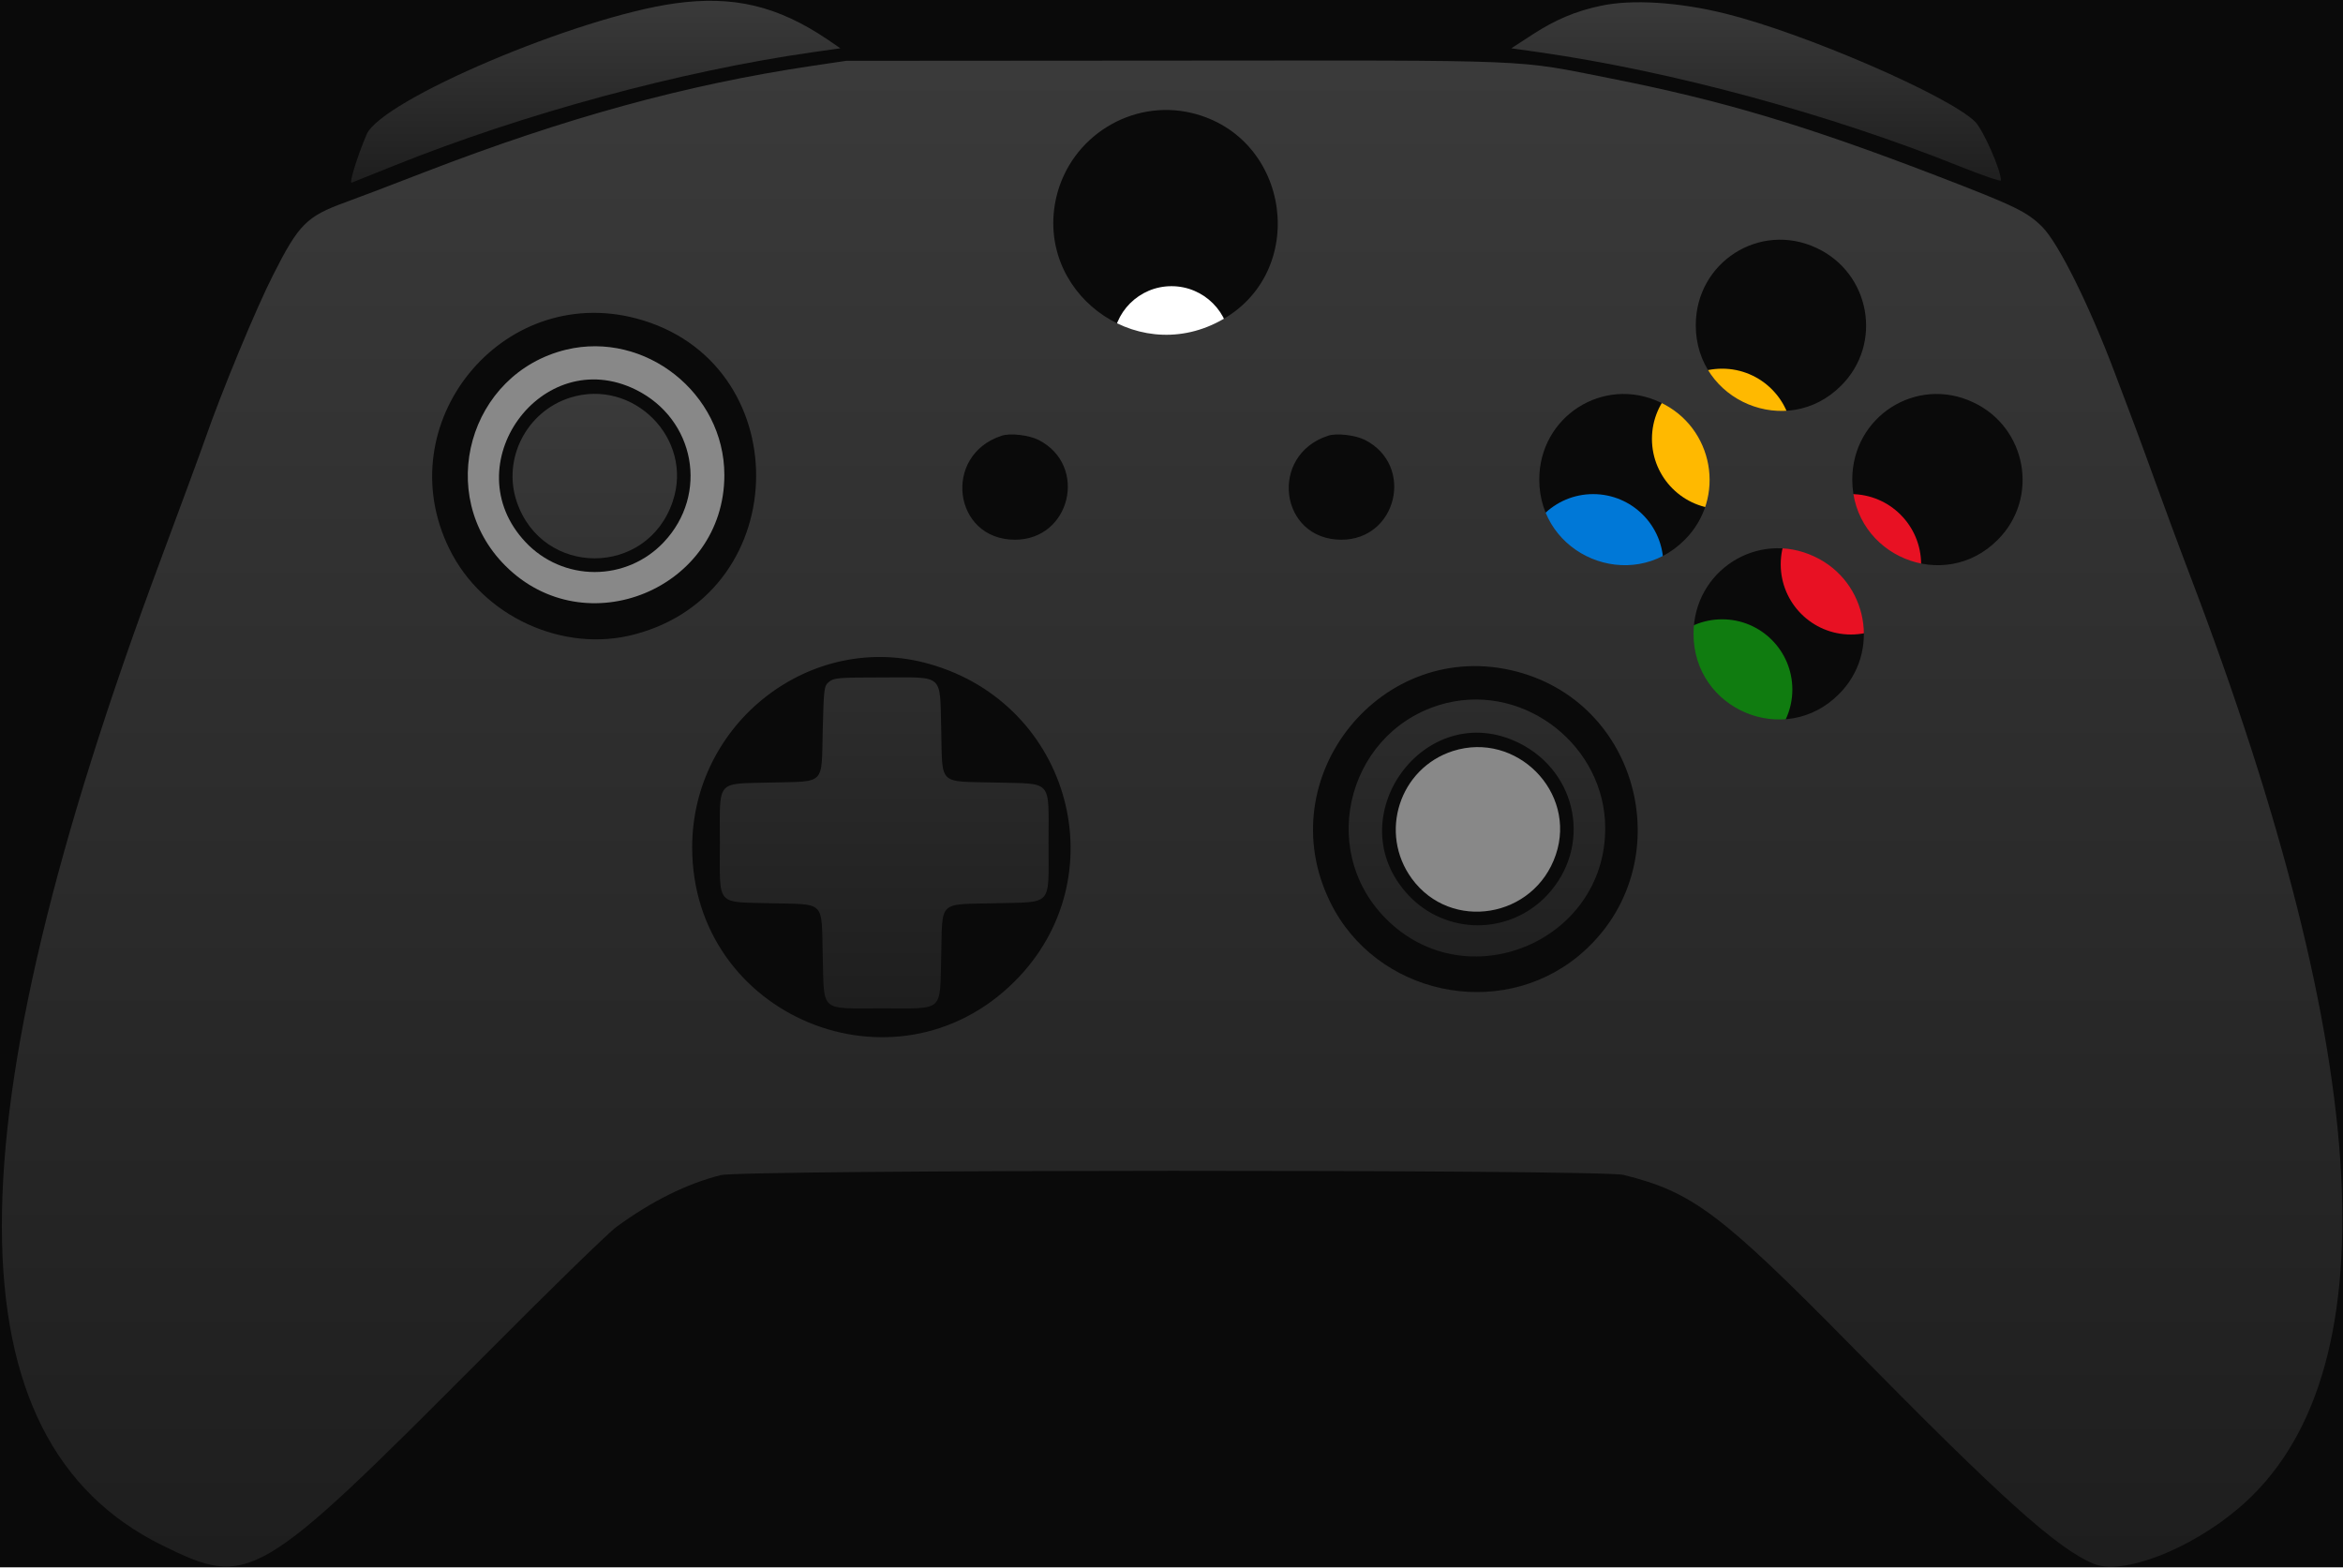
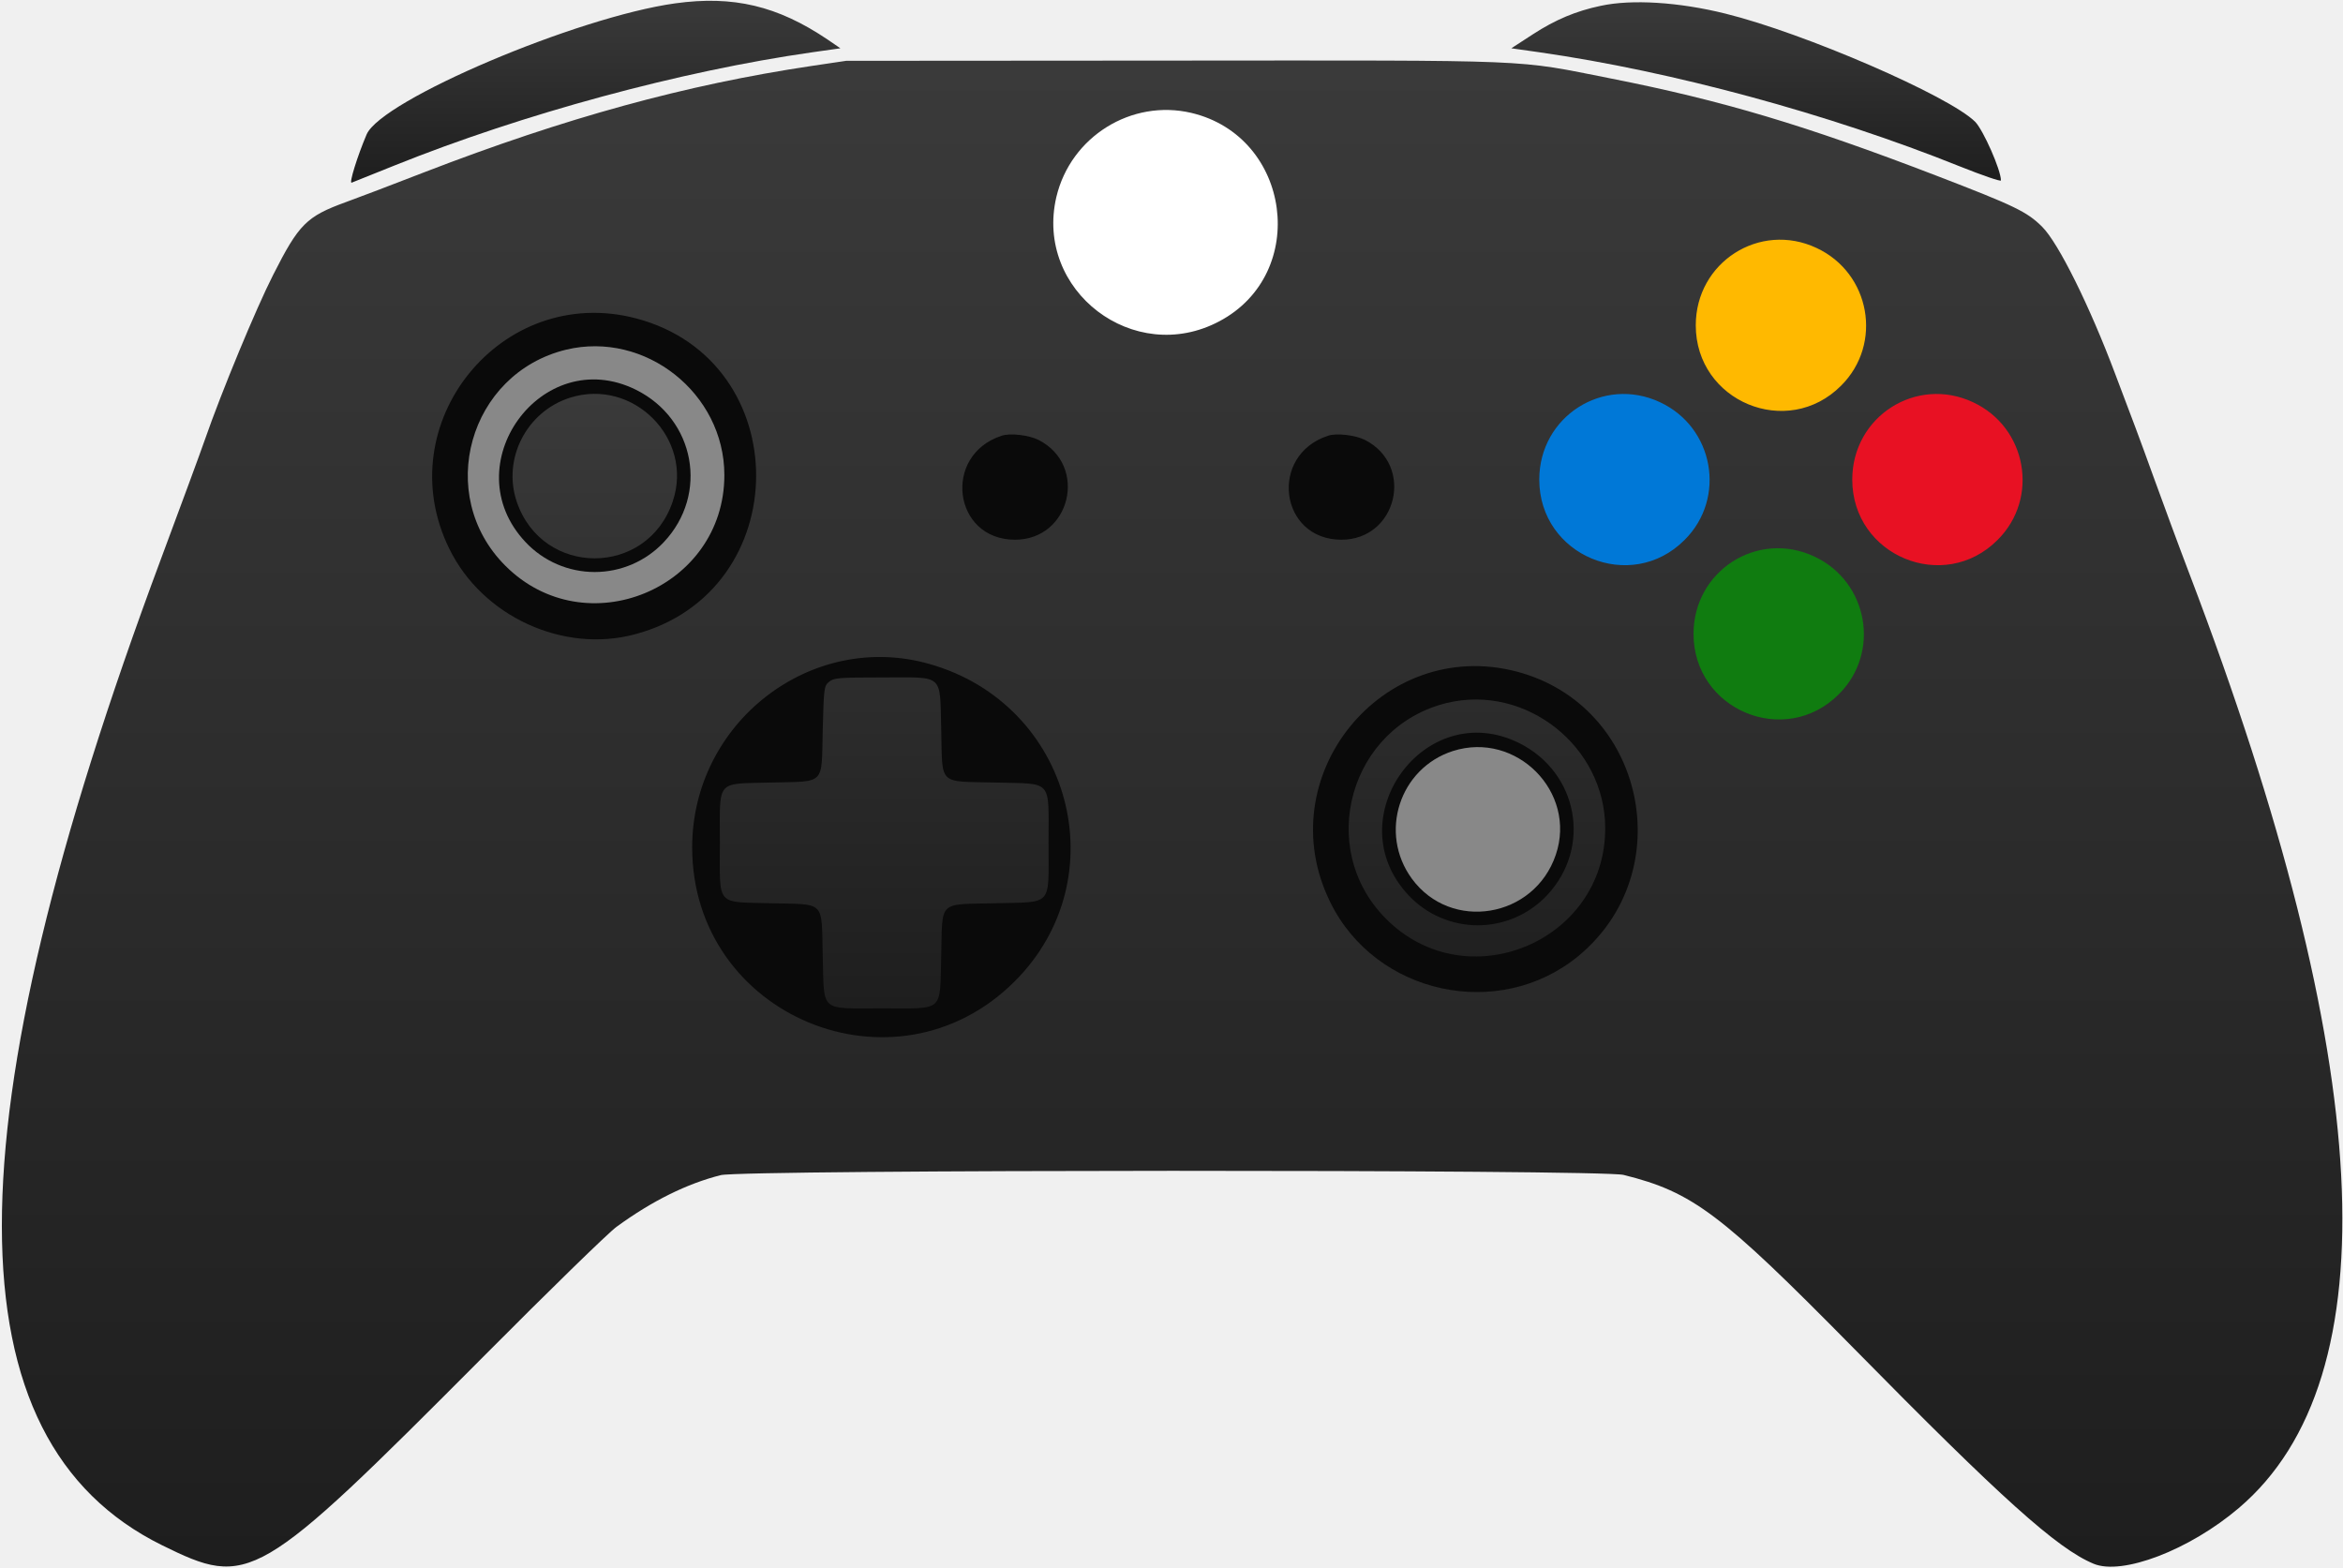
<svg xmlns="http://www.w3.org/2000/svg" width="1397.333" height="934.667" viewBox="0 0 1048 701">
  <defs>
    <linearGradient id="a" x1="0" x2="0" y1="0" y2="1">
      <stop offset="0%" stop-color="#3a3a3a" />
      <stop offset="100%" stop-color="#1e1e1e" />
    </linearGradient>
  </defs>
-   <path fill="#0a0a0a" d="M0 0h1048v701H0z" />
-   <circle cx="770.3" cy="196.3" r="31.4" fill="#ffb900" />
-   <circle cx="712.6" cy="252.4" r="31.4" fill="#0078d7" />
-   <circle cx="827.9" cy="252.4" r="31.4" fill="#e81123" />
-   <circle cx="770.3" cy="308.4" r="31.4" fill="#107c10" />
-   <circle cx="524" cy="154.2" r="26.2" fill="#fff" />
+   <circle cx="521" cy="99" r="58.1" fill="#0a0a0a" />
+   <circle cx="796" cy="145" r="44.3" fill="#0a0a0a" />
+   <rect width="160.6" height="160.6" x="185.2" y="132.2" fill="#0a0a0a" rx="24.1" />
+   <rect width="94.6" height="94.6" x="218.2" y="165.2" fill="#0a0a0a" rx="14.2" />
+   <circle cx="726" cy="214" r="44.3" fill="#0a0a0a" />
+   <circle cx="866" cy="214" r="44.3" fill="#0a0a0a" />
+   <circle cx="453.5" cy="217.5" r="27.6" fill="#0a0a0a" />
+   <circle cx="599.5" cy="217.5" r="27.6" fill="#0a0a0a" />
+   <circle cx="795" cy="283" r="44.3" fill="#0a0a0a" />
+   <rect width="187" height="187" x="300" y="285" fill="#0a0a0a" rx="28.1" />
+   <rect width="160.6" height="160.6" x="579.2" y="290.2" fill="#0a0a0a" rx="24.1" />
+   <rect width="94.6" height="94.6" x="613.2" y="323.2" fill="#0a0a0a" rx="14.2" />
+   <circle cx="796" cy="145" r="44.3" fill="#ffb900" />
+   <circle cx="726" cy="214" r="44.3" fill="#0078d7" />
+   <circle cx="866" cy="214" r="44.3" fill="#e81123" />
+   <circle cx="795" cy="283" r="44.3" fill="#107c10" />
+   <circle cx="521" cy="99" r="58.1" fill="#fff" />
  <path fill="url(#a)" d="M302 1.5c-43.9 6.1-131.3 43.2-138 58.6-4.1 9.6-8 22.1-6.7 21.6.7-.3 9.3-3.7 19.2-7.7C234 50.9 304.4 31.8 363.2 23.4l12.7-1.8-5.7-3.9C347.8 2.6 328-2.1 302 1.5m414 1.1c-11 2.3-20.3 6.2-30.3 12.7l-9.7 6.3 12.7 1.8c59.2 8.5 129.3 27.5 187.6 50.9 10.5 4.2 18.7 7 18.7 6.4 0-4.7-7.9-22.5-11.5-26.2C871.9 42.9 807 14.8 771.8 6.1 750.9.9 729.8-.4 716 2.6" />
  <path fill="url(#a)" d="M363 29.5C306.7 37.9 252.9 52.7 189.9 77c-14.1 5.5-30 11.5-35.2 13.4-17.6 6.4-21 9.8-32.5 32.5-7.6 14.9-23.1 52.3-30.5 73.6C89.8 202 80.9 226.1 72 250c-95 254.7-94.9 394 .4 441.1 39.2 19.3 42.4 17.5 143.6-84.1 29.4-29.6 56.3-55.8 59.8-58.3 15.9-11.6 31.5-19.3 46.6-23.1 10.1-2.5 393.8-2.6 403.8-.1 31 7.7 43.5 17.2 102.8 77.4 66.1 67.2 91.1 89.7 107.4 96.5 12.8 5.4 42.9-6.1 65-24.9 68.4-58.1 61-199.9-22-417.6-4.7-12.3-11.8-31.6-15.9-42.9-6.9-19.1-9.3-25.4-17.3-46.5-11.6-30.9-25.5-58.8-32.7-66-6.8-6.8-12.2-9.4-47.3-22.9C807.4 56 770.6 45 720.5 35.1c-43.5-8.6-30.8-8.1-195.7-8l-146.3.1zm169.9 21c44.7 10.6 52.9 71.8 12.5 93.2-38.2 20.3-82.7-13.7-72.9-55.6 6.4-27 33.6-43.9 60.4-37.6m279.6 60.4c24.1 11.2 29.8 42.9 11 61.6-24 24.1-65 7.1-65-27 0-28.2 28.6-46.5 54-34.6m-528 31.5c71.9 18.9 71.5 122.2-.5 141.3-32.1 8.6-68.2-8-83-38.2-27.6-56 23.3-118.9 83.5-103.1m458 37.5c24.1 11.2 29.8 42.9 11 61.6-24 24.1-65 7.1-65-27 0-28.2 28.6-46.5 54-34.6m140 0c24.1 11.2 29.8 42.9 11 61.6-24 24.1-65 7.1-65-27 0-28.2 28.6-46.5 54-34.6m-417.9 16.9c22.2 11.4 14.3 44.6-10.6 44.6-27.7 0-32.6-37.8-6-46.5 3.8-1.3 12.3-.3 16.6 1.9m146 0c22.2 11.4 14.3 44.6-10.6 44.6-27.7 0-32.6-37.8-6-46.5 3.8-1.3 12.3-.3 16.6 1.9m200.9 52.1c24.1 11.2 29.8 42.9 11 61.6-24 24.1-65 7.1-65-27 0-28.2 28.6-46.5 54-34.6M415.8 297c63.4 18 84.3 95.7 38.1 141.9-53.4 53.4-144.3 15.7-144.3-59.9 0-55.9 53.3-97.1 106.2-82m262.7 3.4c57.2 15.1 73.2 89.4 27.5 127.2-35.5 29.2-90.7 17.3-111-24.1-27.6-56 23.3-118.9 83.5-103.1" />
  <path fill="url(#a)" d="M254.9 177.9c-19.4 6.2-30.2 27.3-23.8 46.4 11.4 33.9 58.4 33.9 69.8 0 9.5-28.1-17.7-55.4-46-46.4m116 127c-2.3 1.9-2.4 2.4-2.9 21.5-.6 25.1 1.5 23-23.1 23.6-25 .7-22.9-1.8-22.9 27s-2.1 26.3 22.9 27c24.6.6 22.5-1.5 23.1 23.6.7 25.5-1.7 23.4 26.5 23.4s25.8 2.1 26.5-23.4c.6-25.2-1.7-23 24.1-23.6 26.1-.7 23.9 1.9 23.9-27s2.2-26.3-23.9-27c-25.8-.6-23.5 1.6-24.1-23.6-.7-25.5 1.7-23.4-26.5-23.4-19.4 0-21.5.2-23.6 1.9m276.3 9.5c-43.5 10.6-58.8 65-27.2 96.6 35.9 36 98 10.3 98-40.5 0-36.6-35.4-64.6-70.8-56.1m32.2 17.9c26.6 13.2 32.7 46.8 12.5 68.2a42.436 42.436 0 0 1-61.8 0c-32.4-34.3 7.1-89 49.3-68.2" />
  <path fill="#888" d="M253.2 156.4c-43.5 10.6-58.8 65-27.2 96.6 35.9 36 98 10.3 98-40.5 0-36.6-35.4-64.6-70.8-56.1m31.2 17.9c26.6 13.2 32.7 46.8 12.5 68.2a42.436 42.436 0 0 1-61.8 0c-32.4-34.3 7.1-89 49.3-68.2M649.9 335.9c-24 7.7-33.3 36.7-18.4 57.1 17.5 23.9 54.8 17.7 64.4-10.7 9.5-28.1-17.7-55.4-46-46.4" />
</svg>
